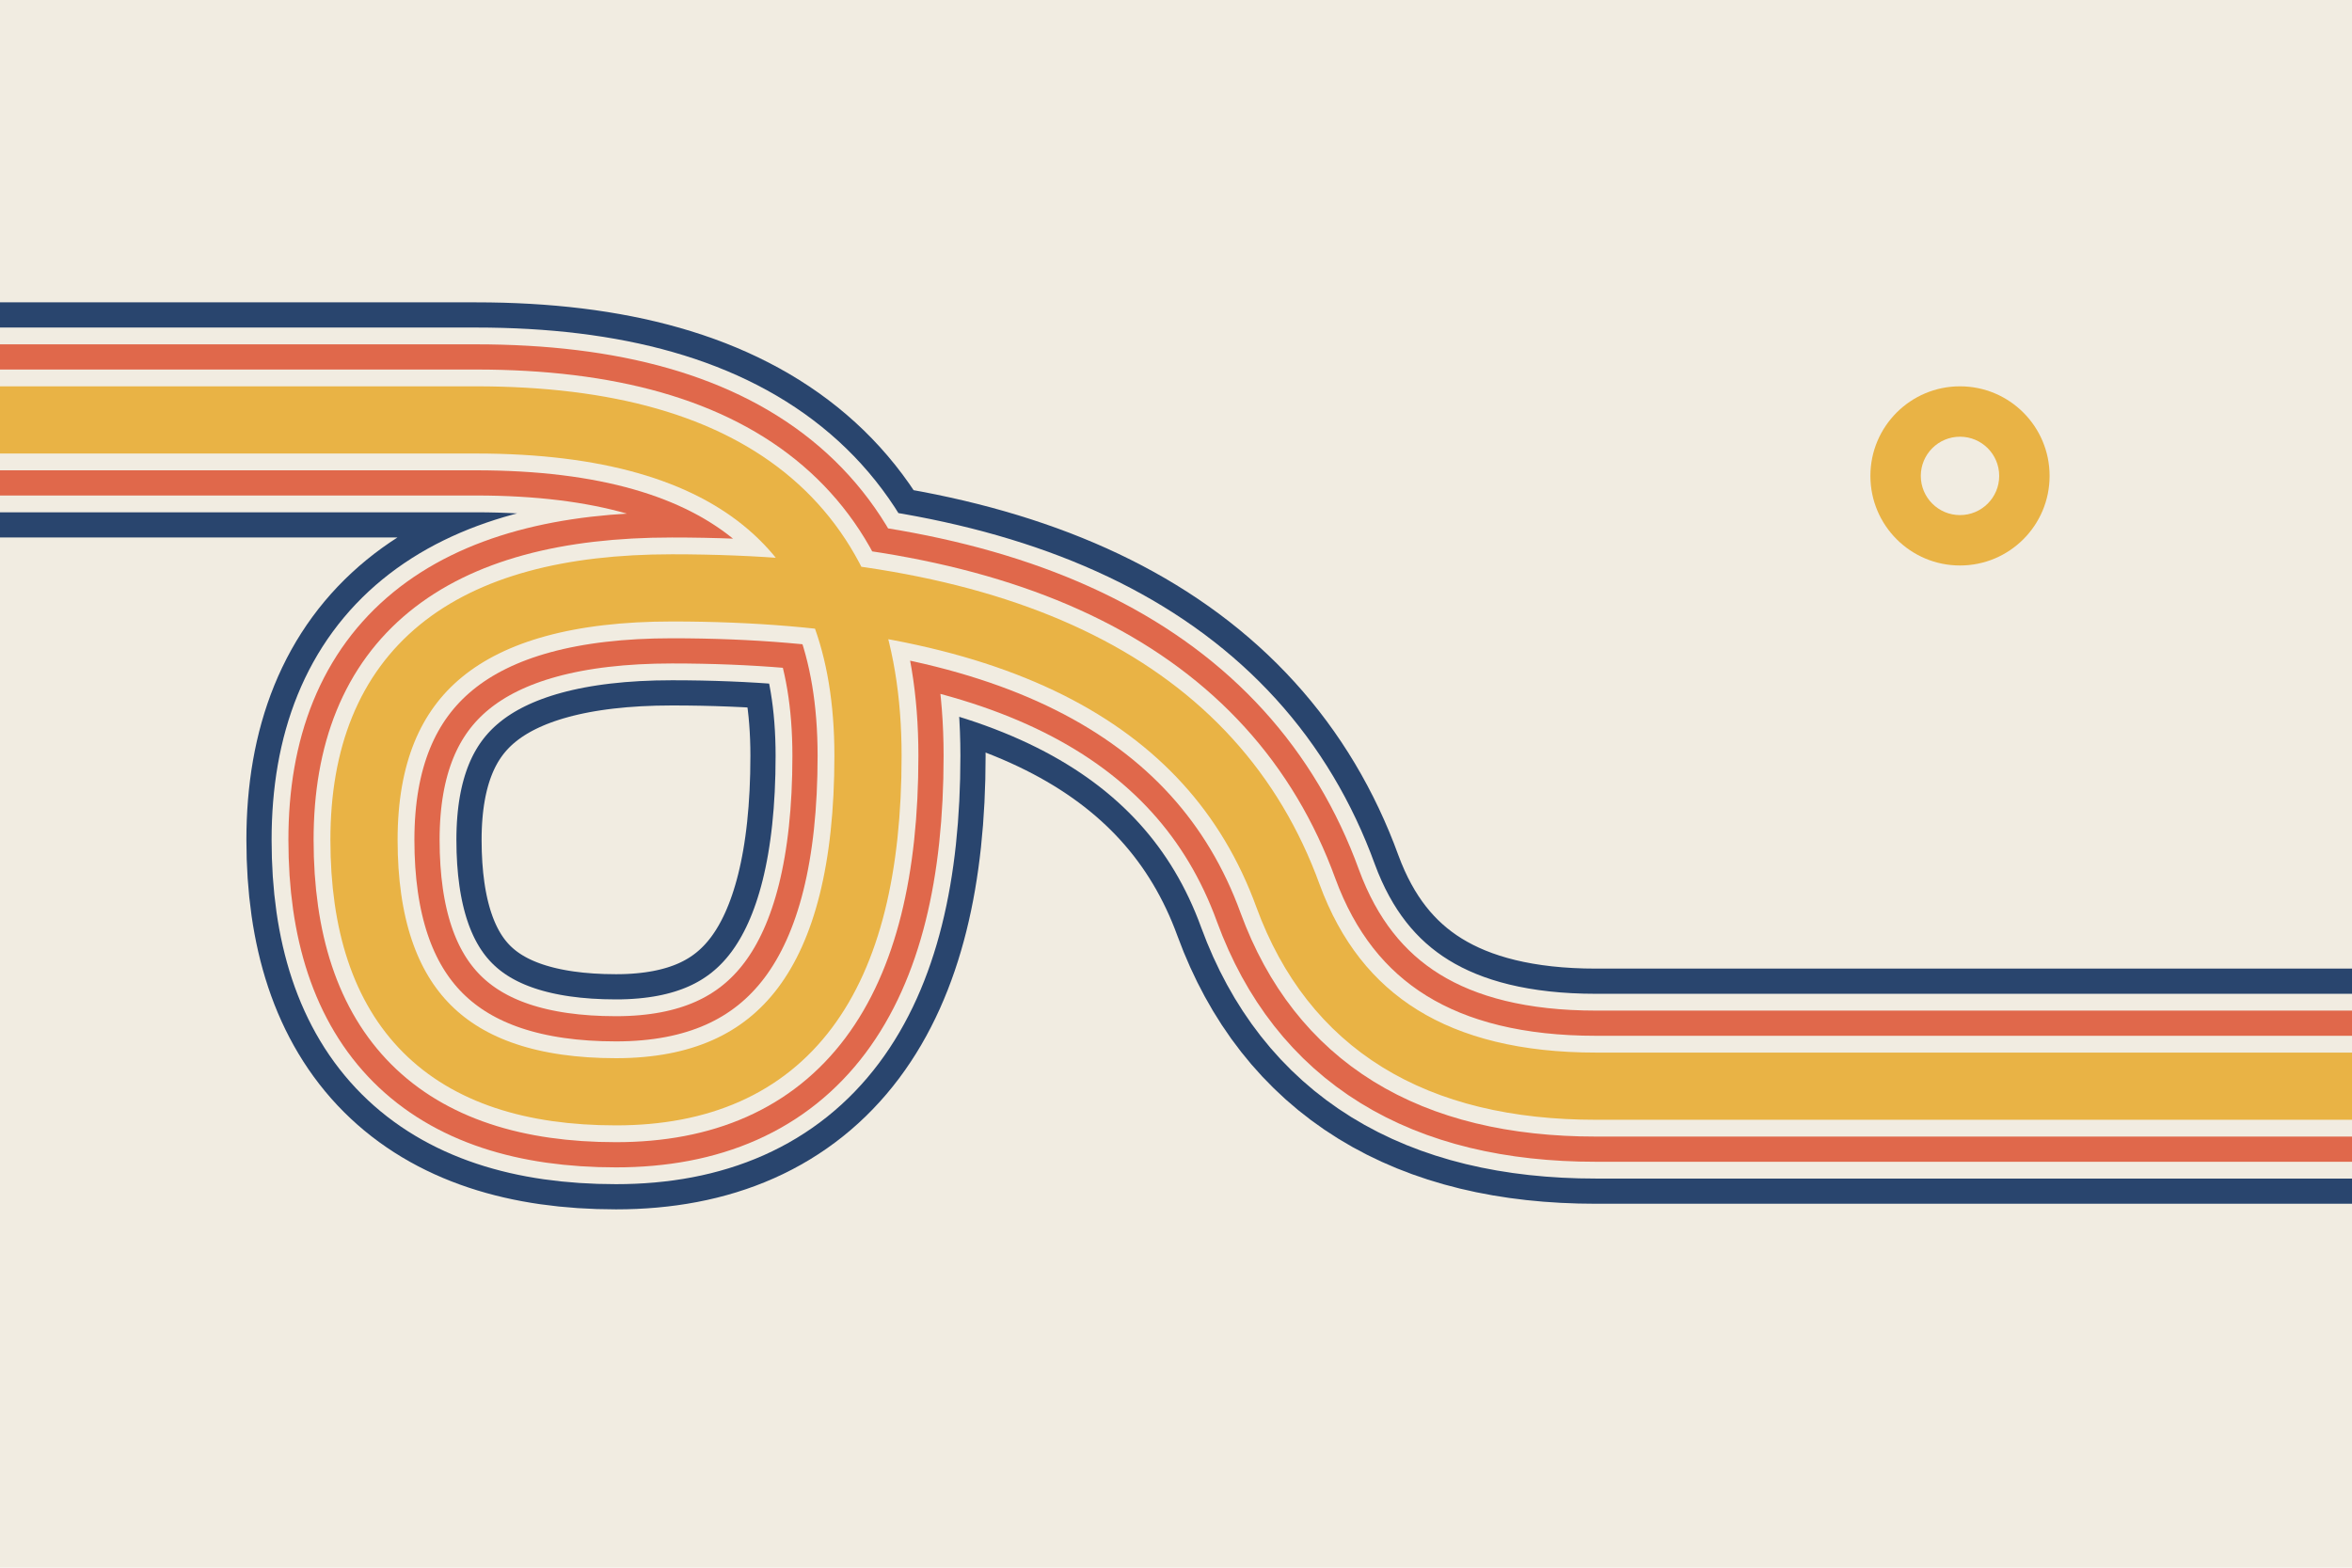
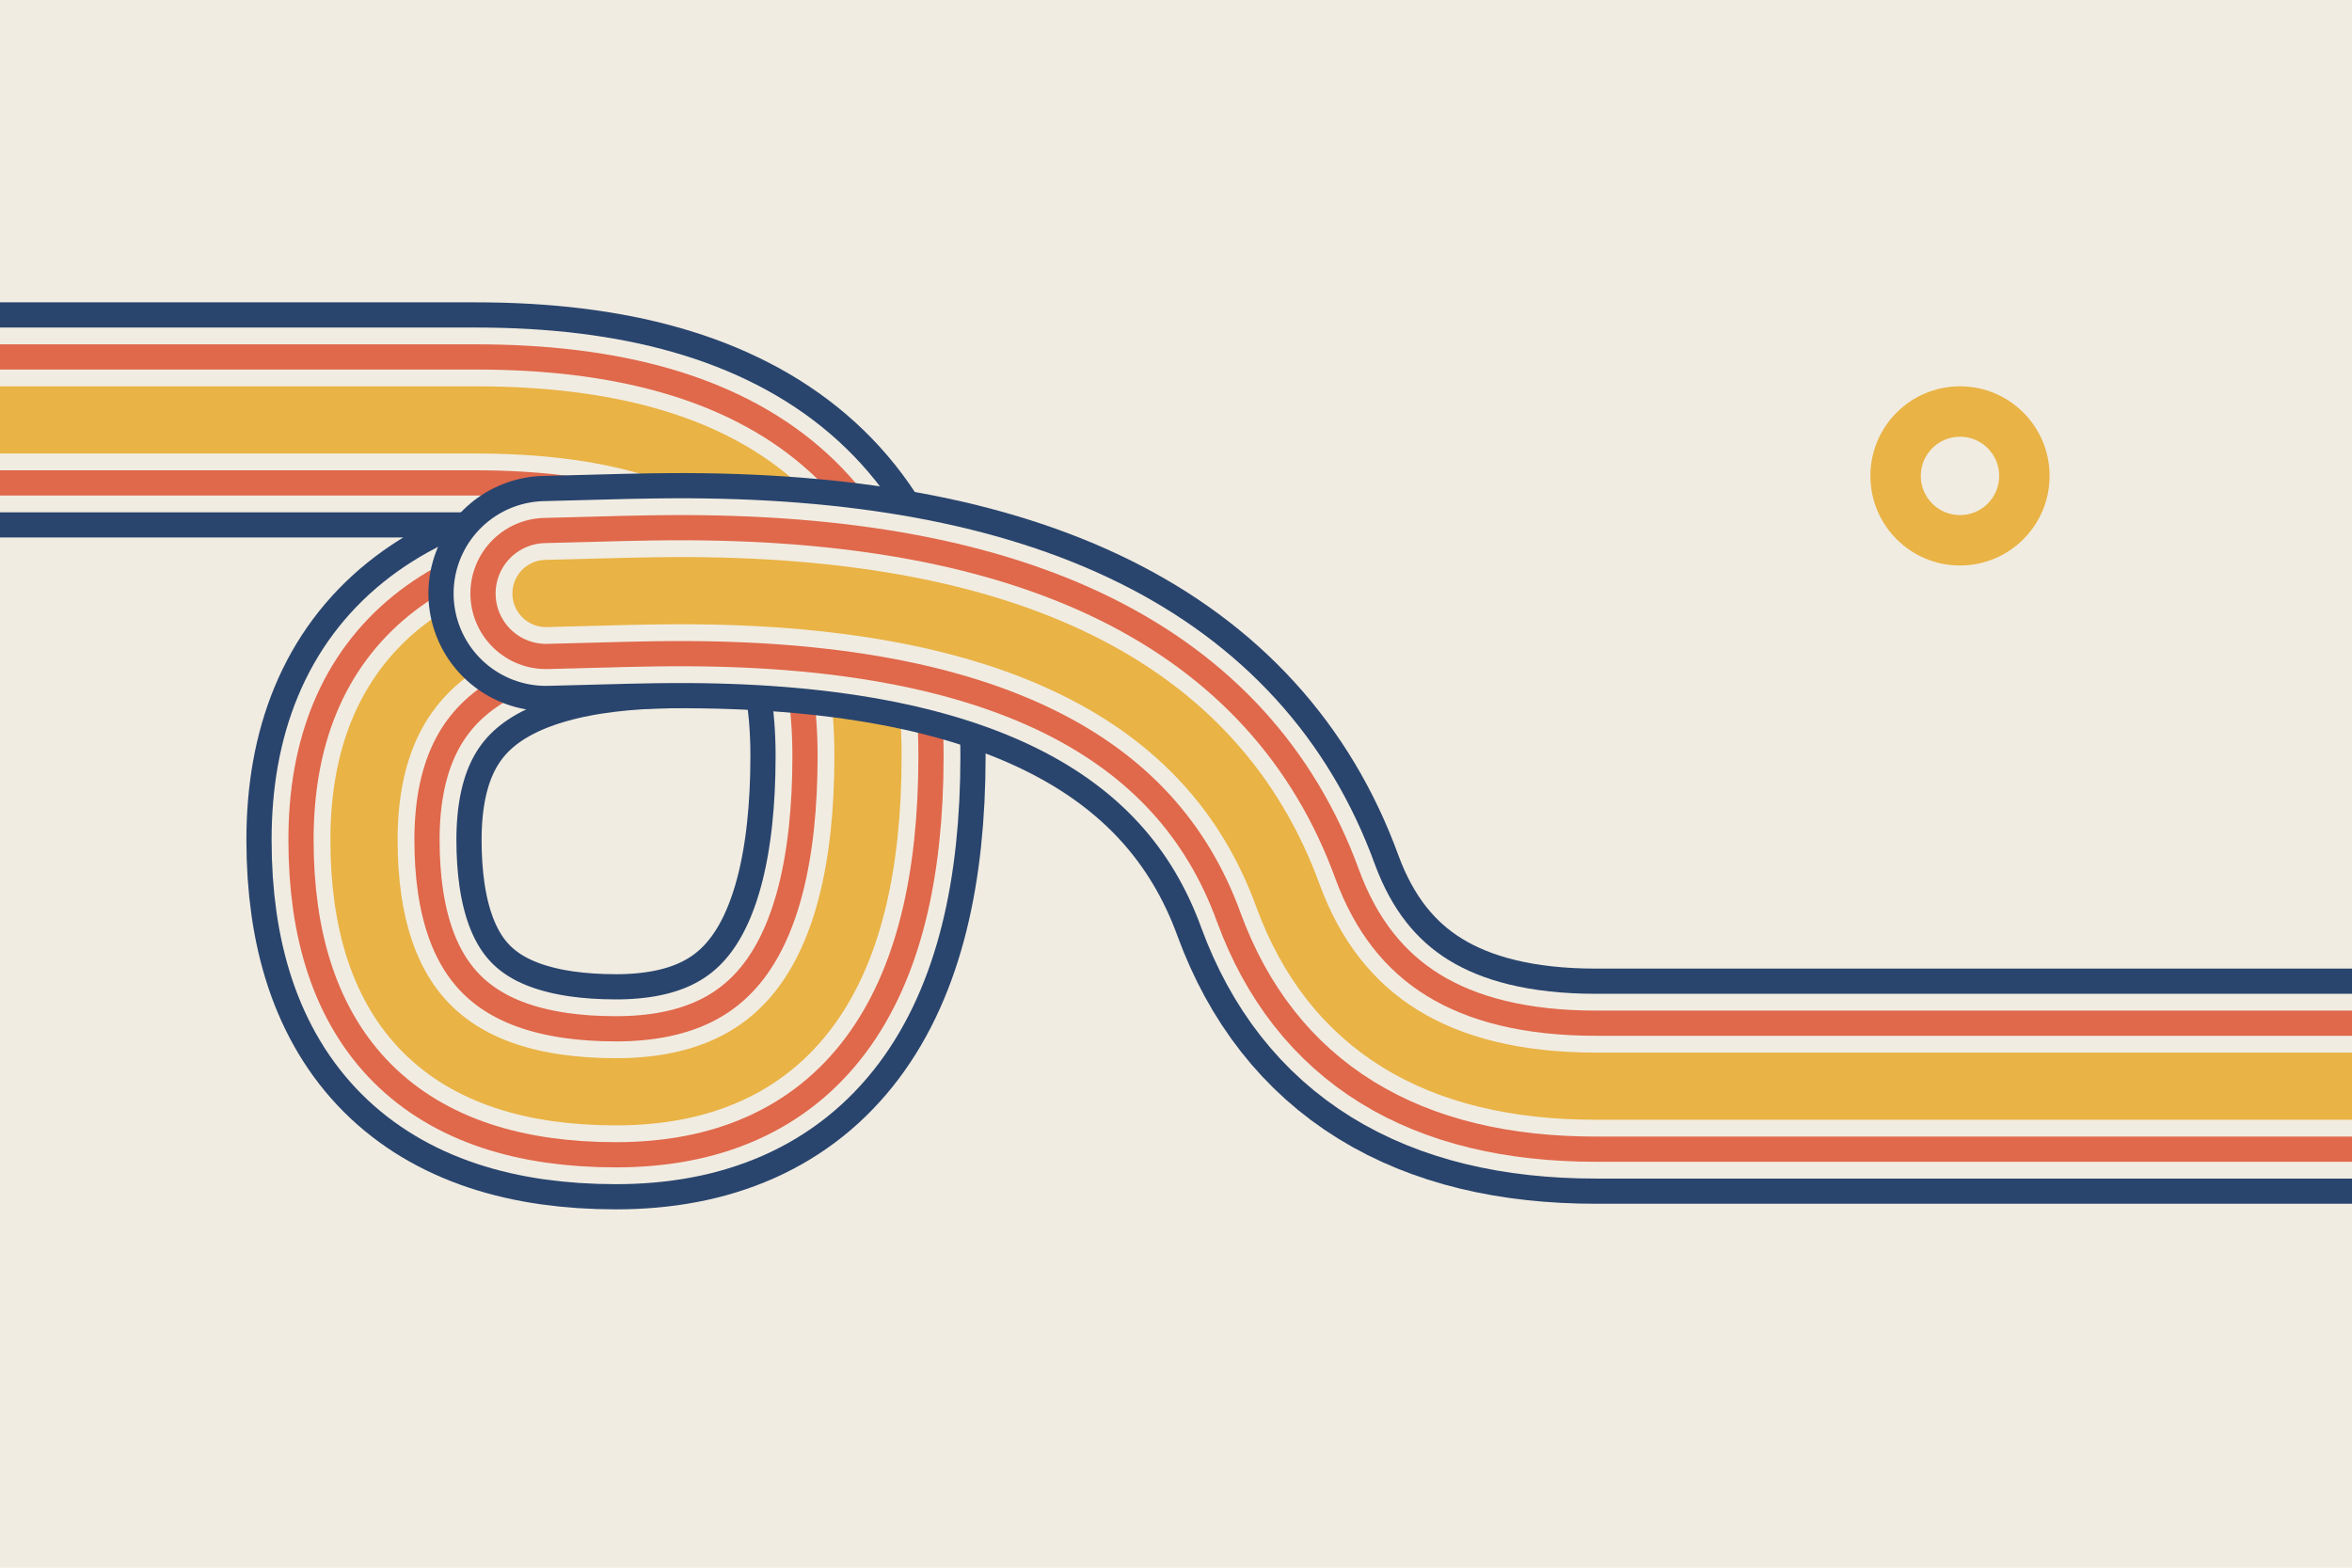
<svg xmlns="http://www.w3.org/2000/svg" viewBox="0 0 840 560" fill="none">
  <rect width="840" height="560" fill="#f1ece1" />
-   <path d="M-80 150 H170 Q310 150 310 270 Q310 390 220 390 Q130 390 130 300 Q130 210 240 210 Q420 210 460 320 Q485 388 570 388 H920" stroke="#29456e" stroke-width="84" stroke-linecap="round" fill="none" />
-   <path d="M-80 150 H170 Q310 150 310 270 Q310 390 220 390 Q130 390 130 300 Q130 210 240 210 Q420 210 460 320 Q485 388 570 388 H920" stroke="#f1ece1" stroke-width="66" stroke-linecap="round" fill="none" />
-   <path d="M-80 150 H170 Q310 150 310 270 Q310 390 220 390 Q130 390 130 300 Q130 210 240 210 Q420 210 460 320 Q485 388 570 388 H920" stroke="#e0684b" stroke-width="54" stroke-linecap="round" fill="none" />
-   <path d="M-80 150 H170 Q310 150 310 270 Q310 390 220 390 Q130 390 130 300 Q130 210 240 210 Q420 210 460 320 Q485 388 570 388 H920" stroke="#f1ece1" stroke-width="36" stroke-linecap="round" fill="none" />
-   <path d="M-80 150 H170 Q310 150 310 270 Q310 390 220 390 Q130 390 130 300 Q130 210 240 210 Q420 210 460 320 Q485 388 570 388 H920" stroke="#e9b345" stroke-width="24" stroke-linecap="round" fill="none" />
+   <path d="M-80 150 H170 Q310 150 310 270 Q310 390 220 390 Q130 390 130 300 Q130 212 240 211" stroke="#29456e" stroke-width="84" stroke-linecap="round" fill="none" />
+   <path d="M-80 150 H170 Q310 150 310 270 Q310 390 220 390 Q130 390 130 300 Q130 212 240 211" stroke="#f1ece1" stroke-width="66" stroke-linecap="round" fill="none" />
+   <path d="M-80 150 H170 Q310 150 310 270 Q310 390 220 390 Q130 390 130 300 Q130 212 240 211" stroke="#e0684b" stroke-width="54" stroke-linecap="round" fill="none" />
+   <path d="M-80 150 H170 Q310 150 310 270 Q310 390 220 390 Q130 390 130 300 Q130 212 240 211" stroke="#f1ece1" stroke-width="36" stroke-linecap="round" fill="none" />
+   <path d="M-80 150 H170 Q310 150 310 270 Q310 390 220 390 Q130 390 130 300 Q130 212 240 211" stroke="#e9b345" stroke-width="24" stroke-linecap="round" fill="none" />
+   <path d="M195 212 Q230 211 240 211 Q420 210 460 320 Q485 388 570 388 H920" stroke="#29456e" stroke-width="84" stroke-linecap="round" fill="none" />
+   <path d="M195 212 Q230 211 240 211 Q420 210 460 320 Q485 388 570 388 H920" stroke="#f1ece1" stroke-width="66" stroke-linecap="round" fill="none" />
+   <path d="M195 212 Q230 211 240 211 Q420 210 460 320 Q485 388 570 388 H920" stroke="#e0684b" stroke-width="54" stroke-linecap="round" fill="none" />
+   <path d="M195 212 Q230 211 240 211 Q420 210 460 320 Q485 388 570 388 H920" stroke="#f1ece1" stroke-width="36" stroke-linecap="round" fill="none" />
+   <path d="M195 212 Q230 211 240 211 Q420 210 460 320 Q485 388 570 388 H920" stroke="#e9b345" stroke-width="24" stroke-linecap="round" fill="none" />
  <circle cx="700" cy="170" r="32" fill="#e9b345" />
  <circle cx="700" cy="170" r="14" fill="#f1ece1" />
</svg>
